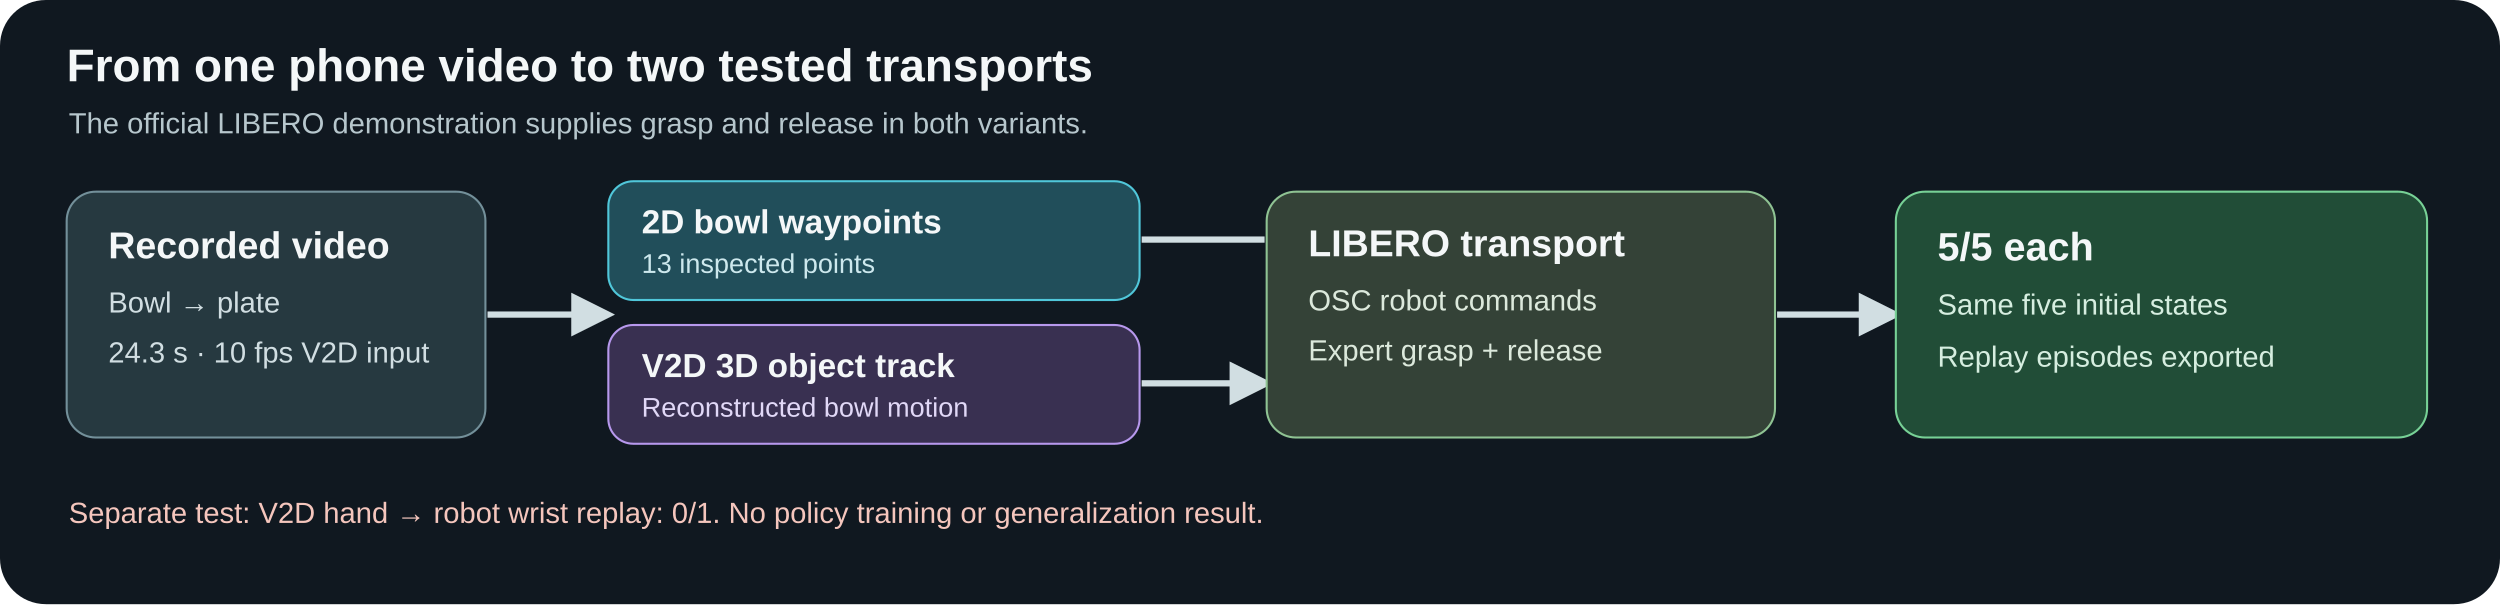
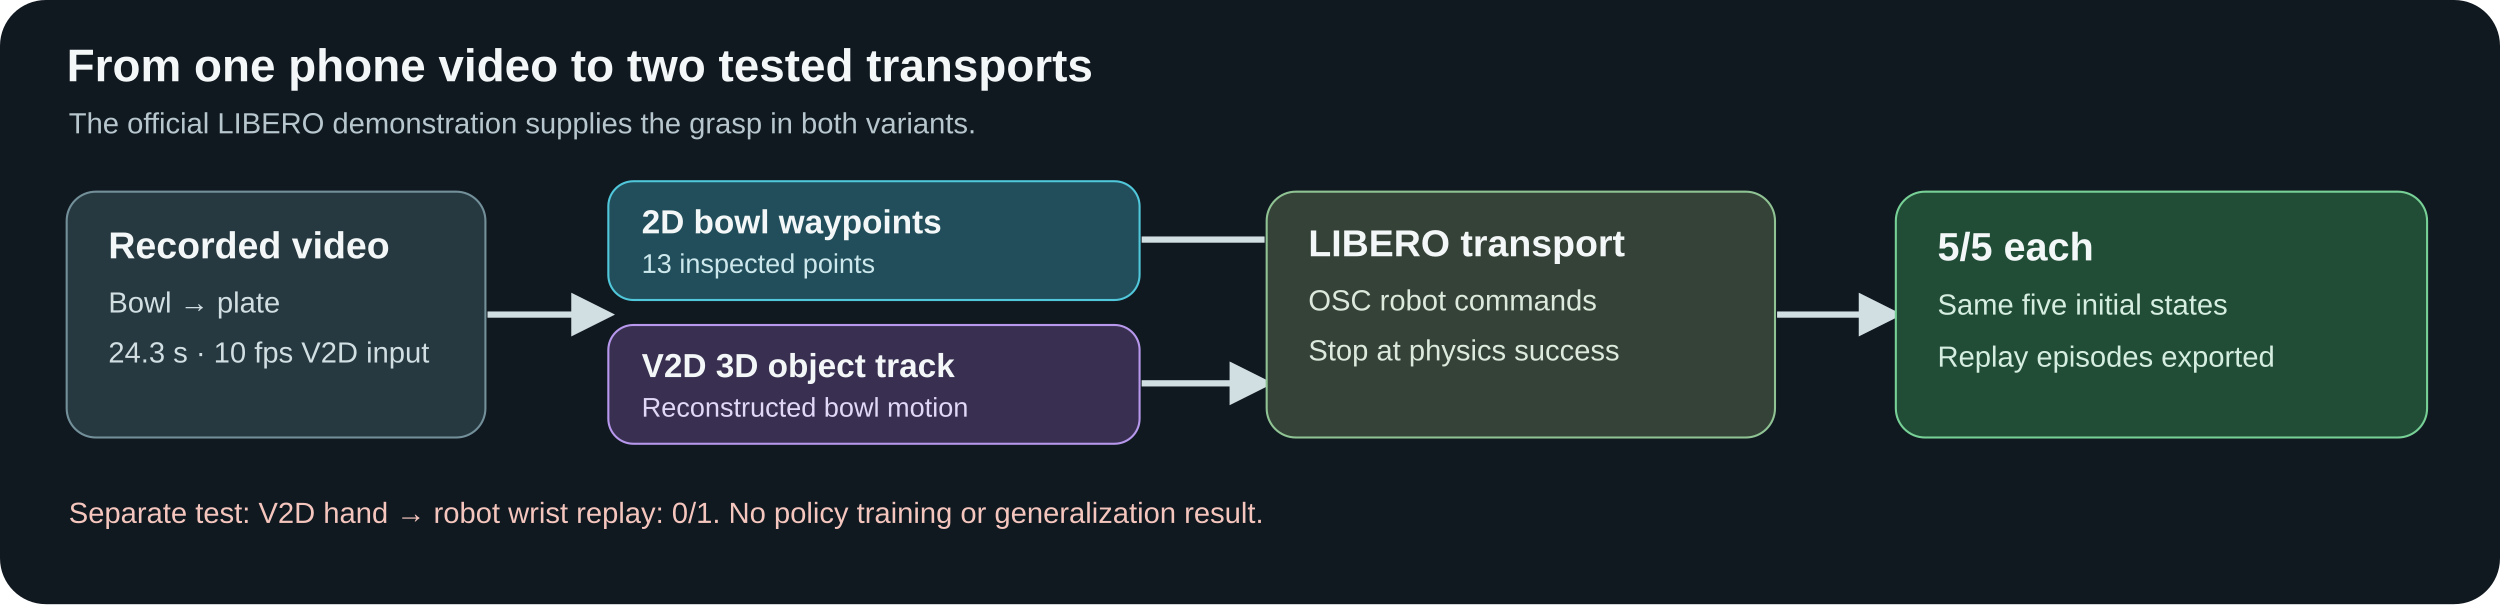
<svg xmlns="http://www.w3.org/2000/svg" viewBox="0 0 1200 290" role="img" aria-labelledby="title desc">
  <rect width="1200" height="290" rx="22" fill="#101820" />
  <g font-family="Arial, Helvetica, sans-serif" fill="#f4f7f8">
    <text x="32" y="39" font-size="22" font-weight="700">From one phone video to two tested transports</text>
-     <text x="33" y="64" font-size="14" fill="#b7c7cd">The official LIBERO demonstration supplies grasp and release in both variants.</text>
+     <text x="33" y="64" font-size="14" fill="#b7c7cd">The official LIBERO demonstration supplies the grasp in both variants.</text>
    <rect x="32" y="92" width="201" height="118" rx="14" fill="#263940" stroke="#73909a" />
    <text x="52" y="124" font-size="18" font-weight="700">Recorded video</text>
    <text x="52" y="150" font-size="14" fill="#d1dee2">Bowl → plate</text>
    <text x="52" y="174" font-size="14" fill="#d1dee2">24.3 s · 10 fps V2D input</text>
    <path d="M234 151h57" stroke="#d1dee2" stroke-width="3" marker-end="url(#arrow)" />
    <rect x="292" y="87" width="255" height="57" rx="12" fill="#214e5a" stroke="#50c7da" />
    <text x="308" y="112" font-size="16" font-weight="700">2D bowl waypoints</text>
    <text x="308" y="131" font-size="13" fill="#cde8ed">13 inspected points</text>
    <rect x="292" y="156" width="255" height="57" rx="12" fill="#393051" stroke="#b798ed" />
    <text x="308" y="181" font-size="16" font-weight="700">V2D 3D object track</text>
    <text x="308" y="200" font-size="13" fill="#e1d8f7">Reconstructed bowl motion</text>
    <path d="M548 115h59 M548 184h59" stroke="#d1dee2" stroke-width="3" marker-end="url(#arrow)" />
    <rect x="608" y="92" width="244" height="118" rx="14" fill="#344237" stroke="#8fc393" />
    <text x="628" y="123" font-size="18" font-weight="700">LIBERO transport</text>
    <text x="628" y="149" font-size="14" fill="#dce9dc">OSC robot commands</text>
-     <text x="628" y="173" font-size="14" fill="#dce9dc">Expert grasp + release</text>
+     <text x="628" y="173" font-size="14" fill="#dce9dc">Stop at physics success</text>
    <path d="M853 151h56" stroke="#d1dee2" stroke-width="3" marker-end="url(#arrow)" />
    <rect x="910" y="92" width="255" height="118" rx="14" fill="#214d37" stroke="#77d196" />
    <text x="930" y="125" font-size="19" font-weight="700">5/5 each</text>
    <text x="930" y="151" font-size="14" fill="#d6eee0">Same five initial states</text>
    <text x="930" y="176" font-size="14" fill="#d6eee0">Replay episodes exported</text>
    <text x="33" y="251" font-size="14" fill="#f5c6bd">Separate test: V2D hand → robot wrist replay: 0/1. No policy training or generalization result.</text>
  </g>
  <defs>
    <marker id="arrow" viewBox="0 0 10 10" refX="8" refY="5" markerWidth="7" markerHeight="7" orient="auto-start-reverse">
      <path d="M0 0 10 5 0 10Z" fill="#d1dee2" />
    </marker>
  </defs>
</svg>
